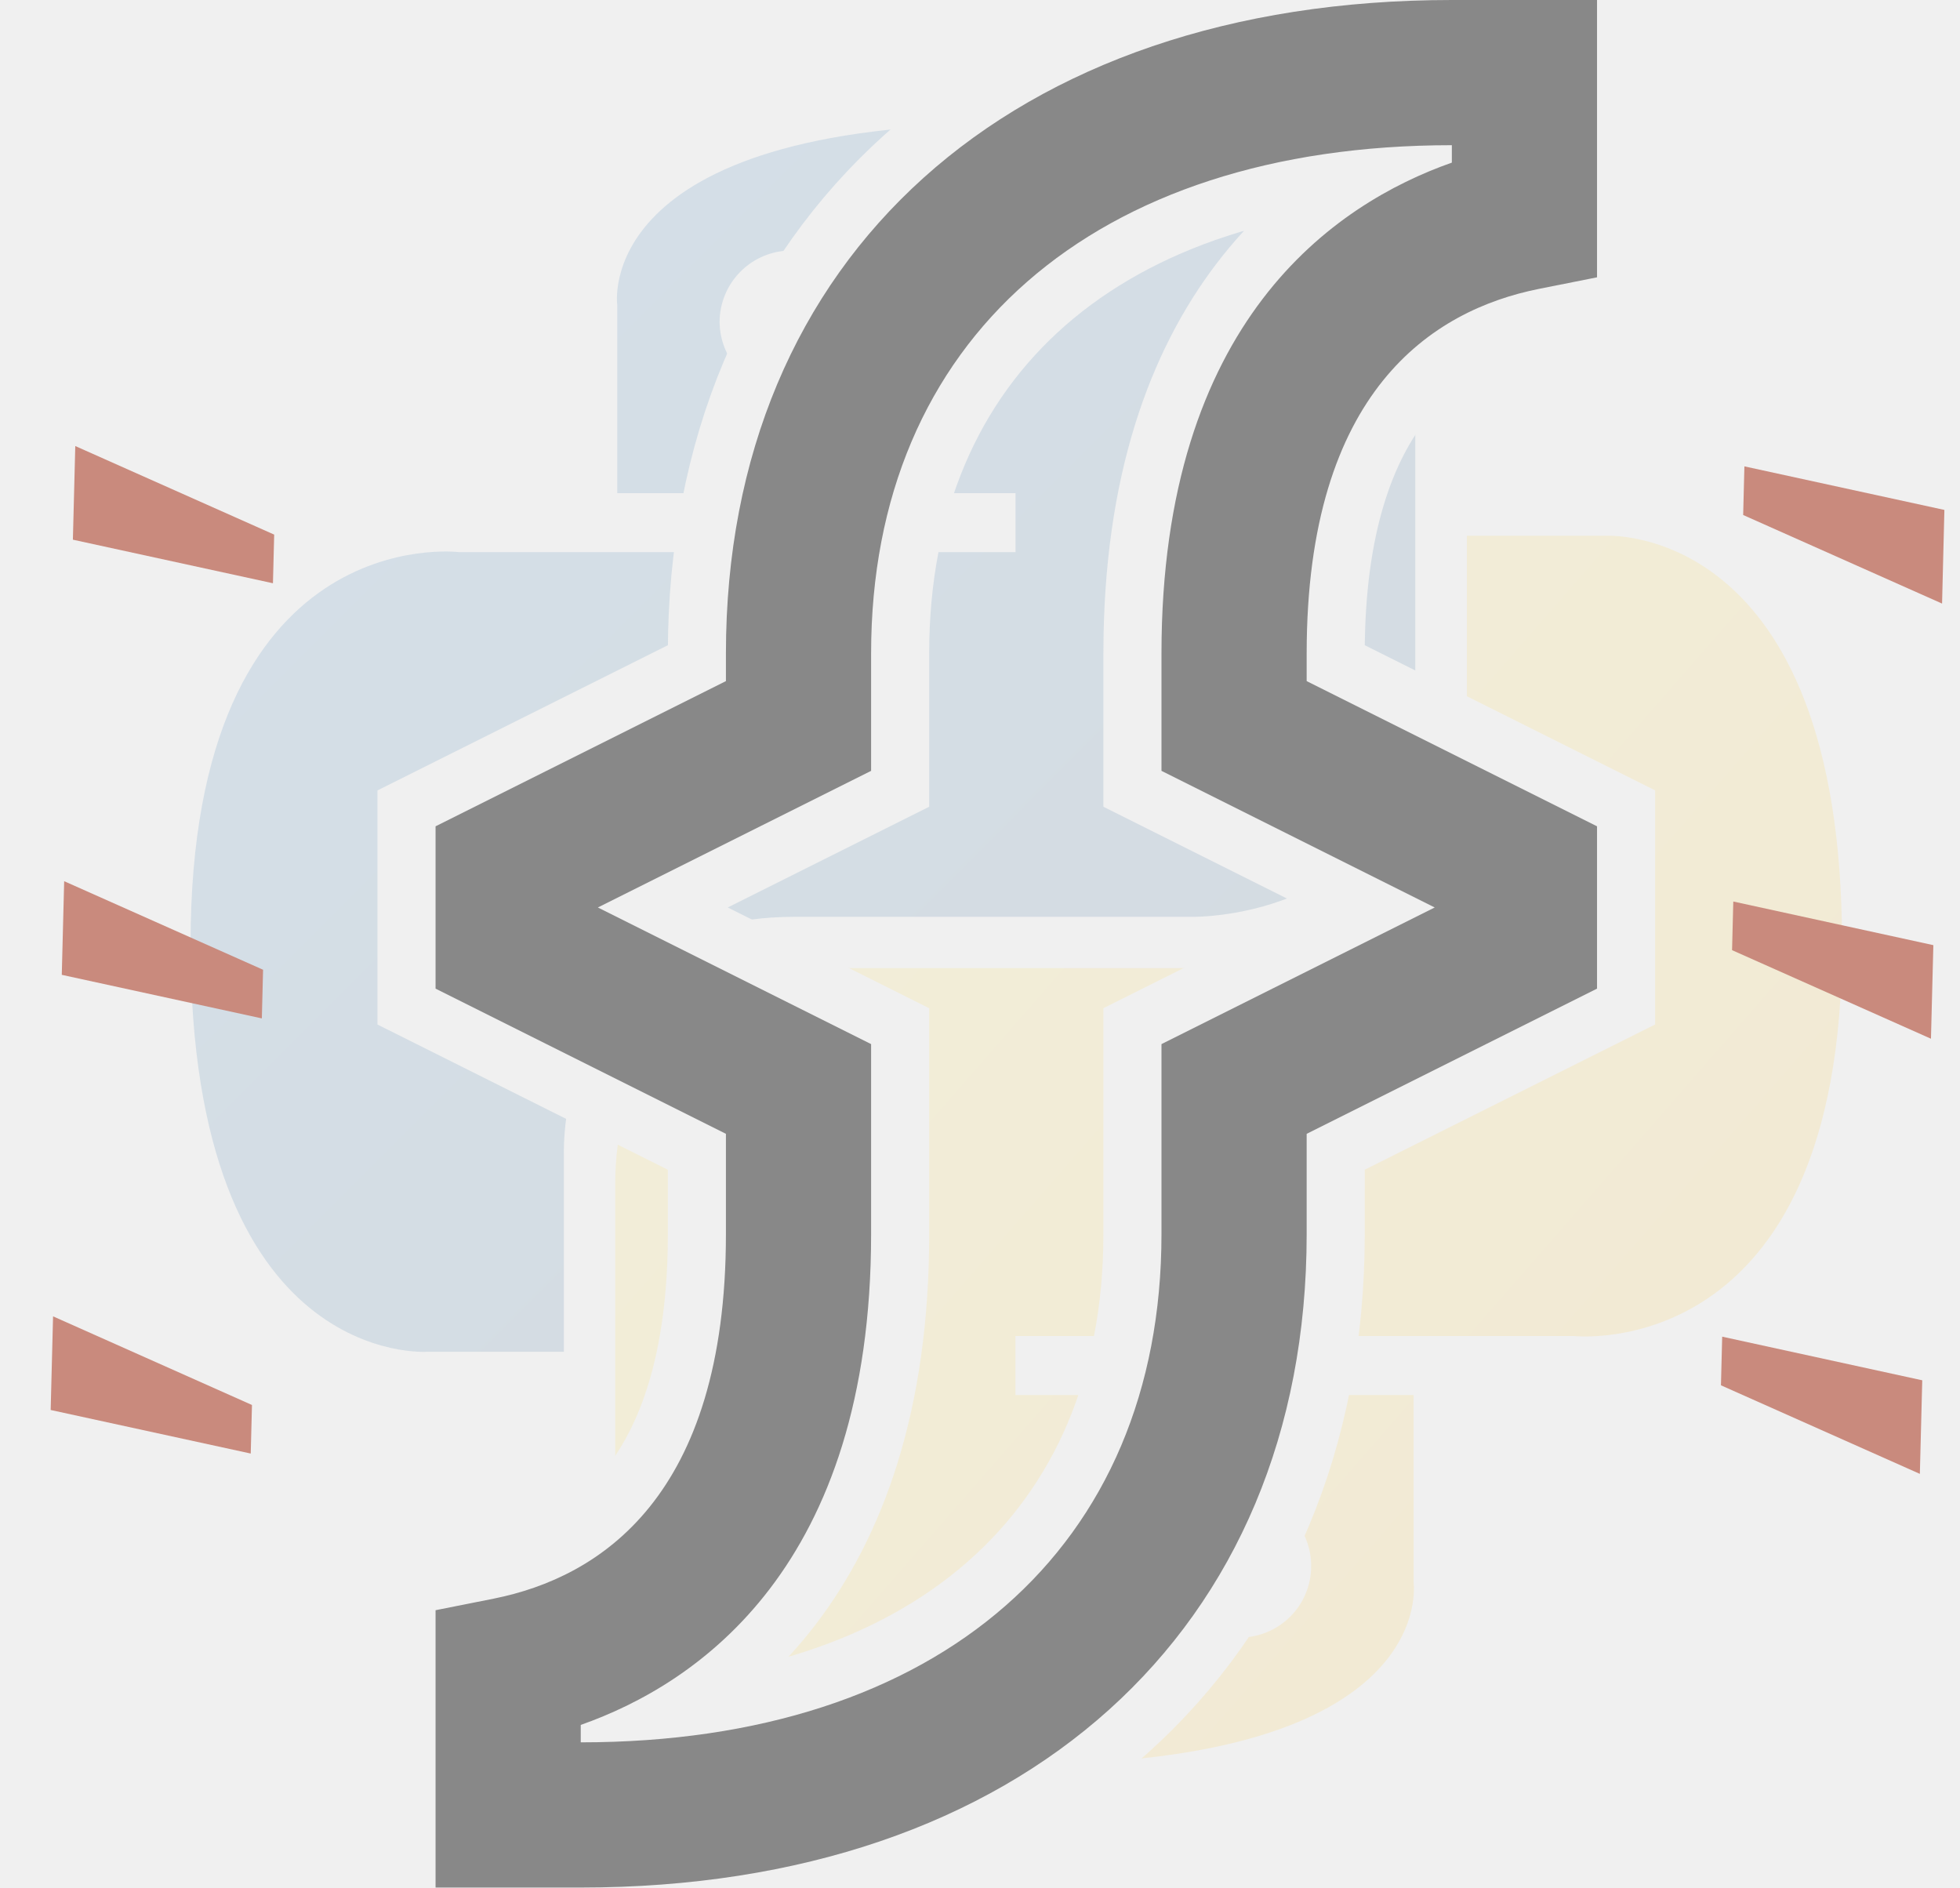
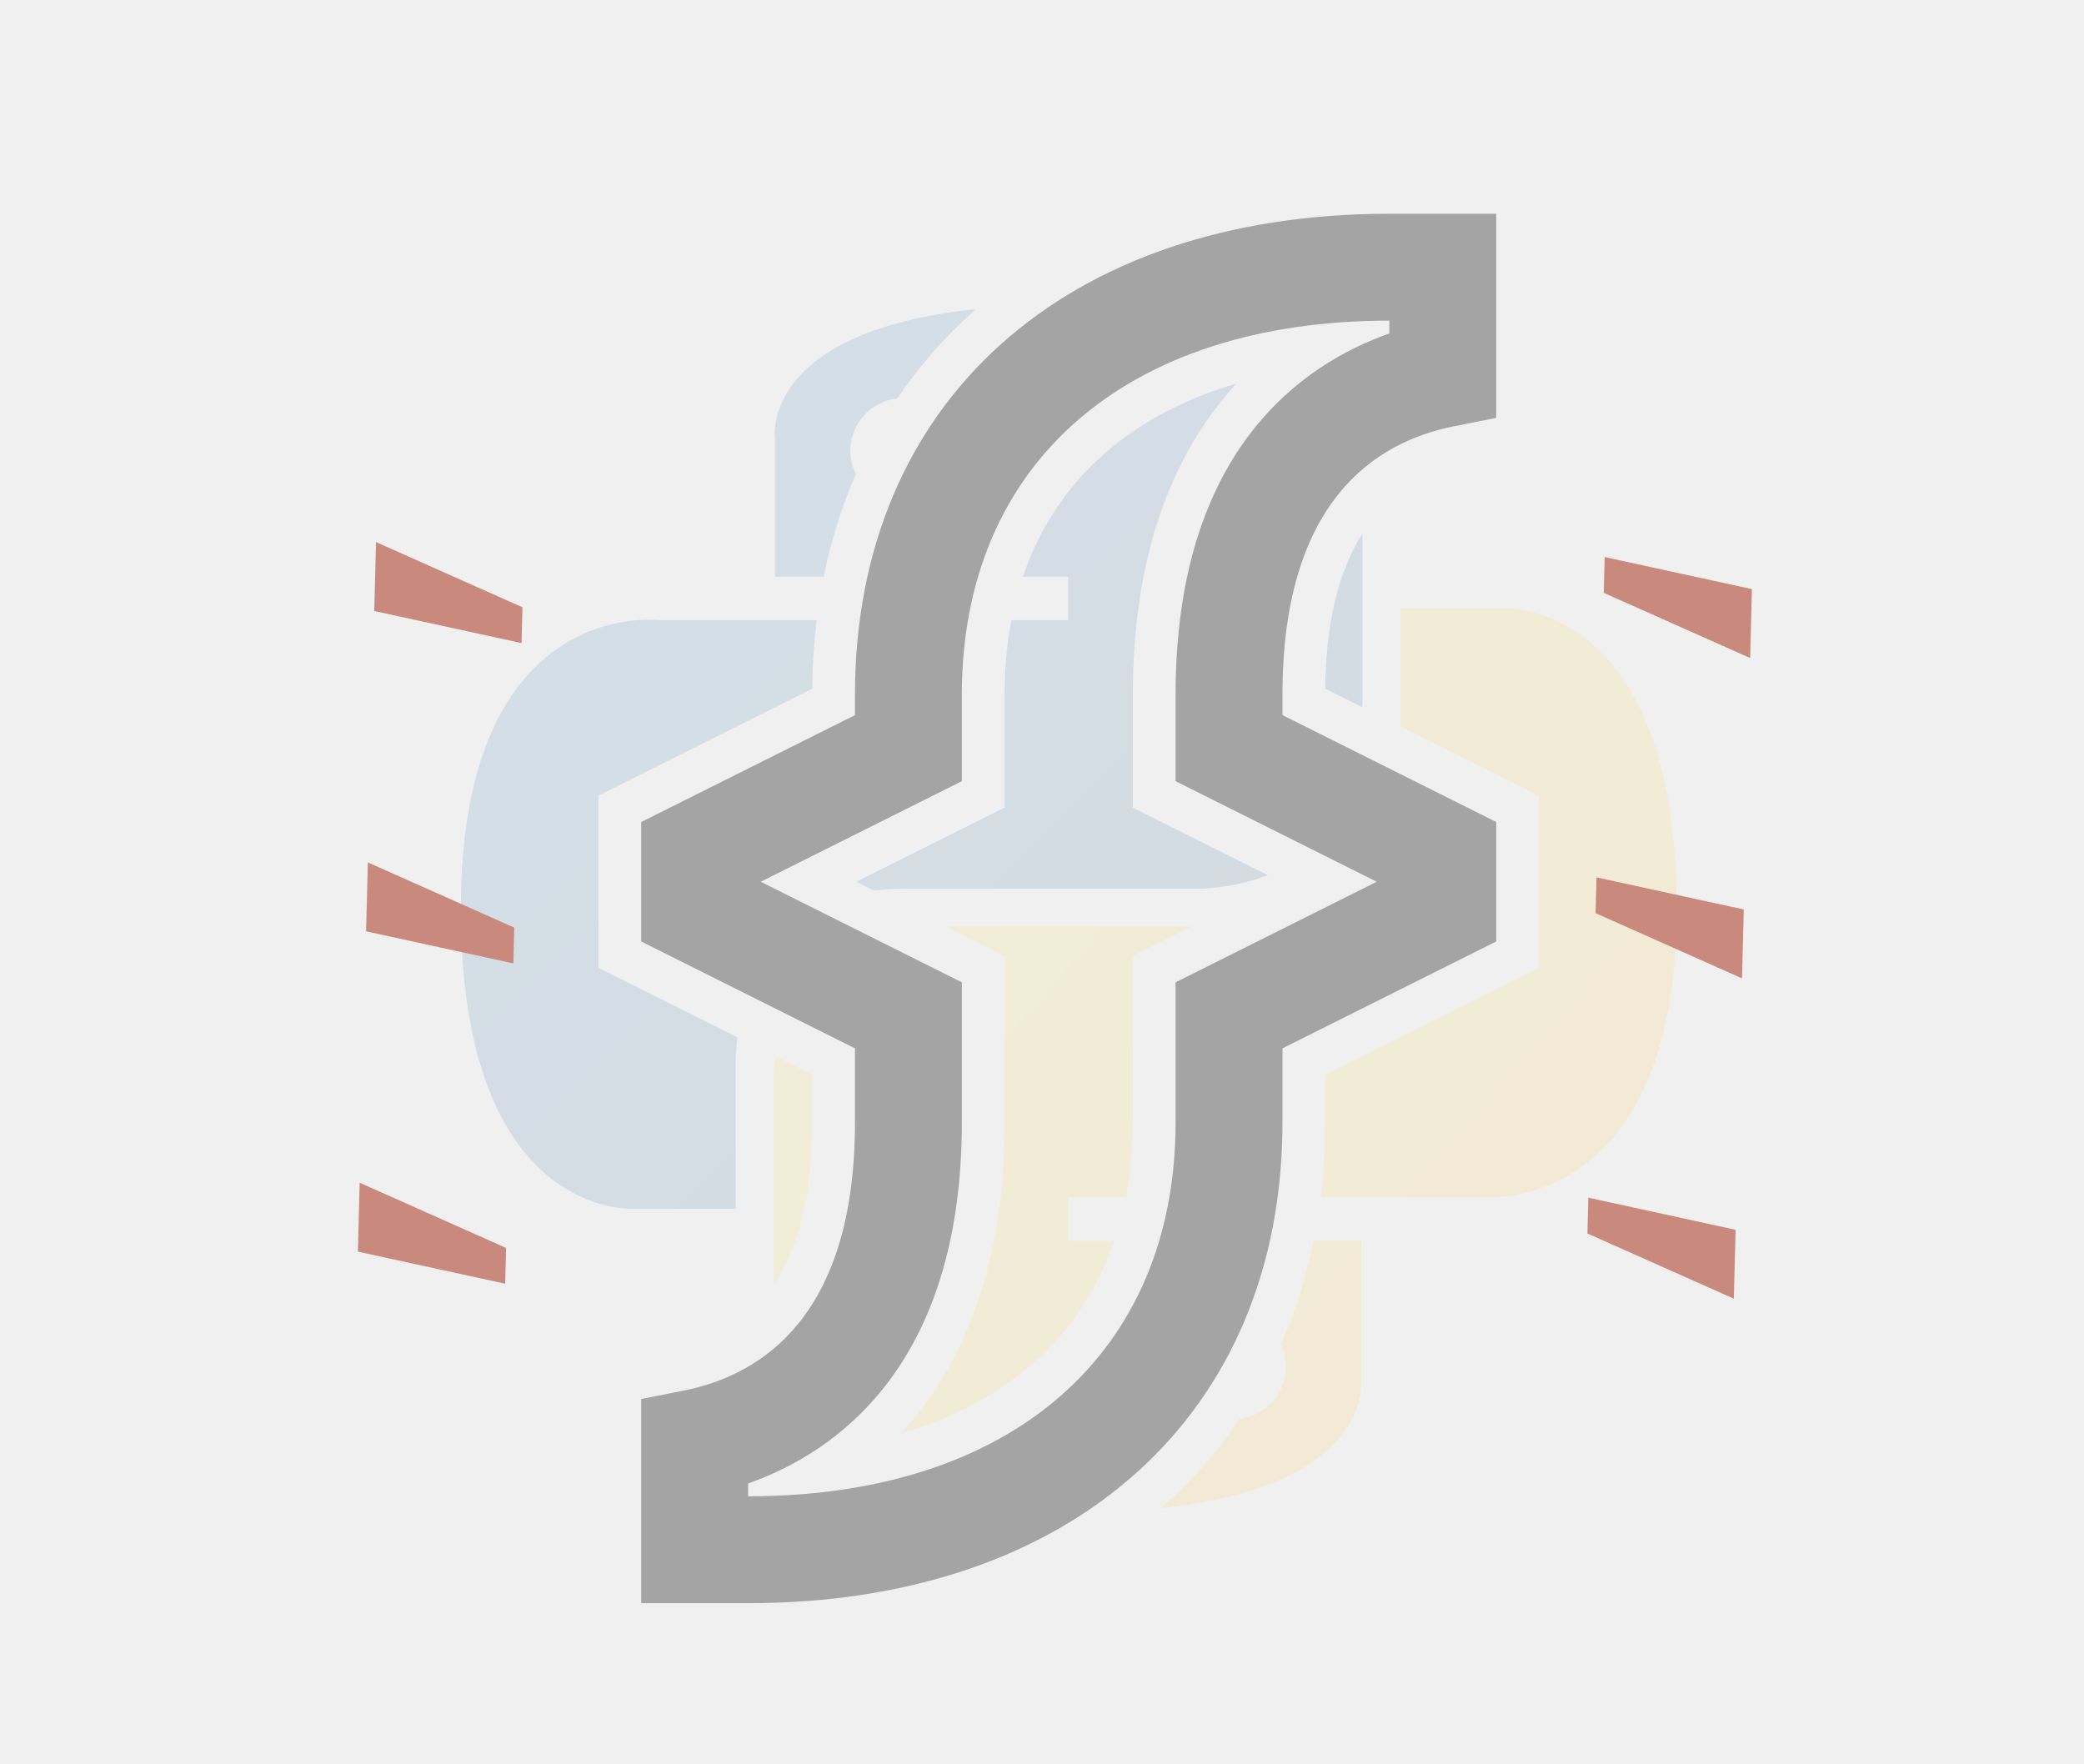
- <svg xmlns="http://www.w3.org/2000/svg" width="27" height="26" viewBox="0 0 27 26" fill="none">
+ <svg xmlns="http://www.w3.org/2000/svg" width="39" height="33" viewBox="0 0 39 33" fill="none">
+   <mask id="cutout" style="mask-type:luminance" maskUnits="userSpaceOnUse" x="6" y="3" width="27" height="28">
+     <path d="M33 4H6V30H33V4Z" fill="white" />
+     <path d="M14 30H12V26.18L12.804 26.02C14.262 25.727 16 24.62 16 21V19.618L12 17.618V15.382L16 13.382V13C16 7.533 19.925 4 26 4H28V7.82L27.196 7.98C25.738 8.273 24 9.38 24 13V13.382L28 15.382V17.618L24 19.618V21C24 26.467 20.075 30 14 30ZM14 28C18.935 28 22 25.318 22 21V18.382L25.764 16.5L22 14.618V13C22 8.422 24.385 6.808 26 6.24V6C21.065 6 18 8.682 18 13V14.618L14.236 16.5L18 18.382V21C18 25.578 15.615 27.192 14 27.76V28Z" fill="black" stroke="black" stroke-width="1.6" />
+   </mask>
+   <g mask="url(#cutout)">
+     <path d="M19.907 5.706C14.138 5.706 14.503 8.201 14.503 8.201V10.793H19.989V11.605H12.318C12.318 11.605 8.625 11.15 8.625 17.004C8.625 22.858 11.886 22.62 11.886 22.62H13.768V19.889C13.768 19.889 13.662 16.629 16.937 16.629H22.431C22.431 16.629 25.496 16.677 25.496 13.661V8.713C25.496 8.713 25.96 5.697 19.937 5.697L19.907 5.706ZM16.874 7.443C17.069 7.438 17.262 7.491 17.426 7.595C17.591 7.699 17.721 7.85 17.801 8.028C17.88 8.207 17.904 8.404 17.871 8.597C17.838 8.789 17.748 8.967 17.614 9.108C17.48 9.25 17.306 9.348 17.116 9.391C16.925 9.434 16.727 9.419 16.545 9.349C16.363 9.279 16.206 9.156 16.093 8.997C15.981 8.838 15.918 8.648 15.913 8.453V8.437C15.913 8.175 16.017 7.925 16.202 7.74C16.387 7.555 16.638 7.451 16.899 7.451L16.874 7.443Z" fill="url(#pyt)" fill-opacity="0.15" />
+     <path d="M20.069 28.302C25.838 28.302 25.473 25.799 25.473 25.799V23.216H19.988V22.403H27.682C27.682 22.403 31.375 22.816 31.375 16.996C31.375 11.176 28.114 11.38 28.114 11.38H26.207V14.075C26.207 14.075 26.313 17.336 23.039 17.336H17.542C17.542 17.336 14.475 17.289 14.475 20.305V25.288C14.475 25.288 14.01 28.303 20.034 28.303H20.067L20.069 28.302ZM23.101 26.557C22.906 26.562 22.714 26.509 22.549 26.405C22.384 26.301 22.254 26.15 22.175 25.972C22.096 25.793 22.071 25.596 22.105 25.403C22.138 25.211 22.227 25.033 22.362 24.892C22.496 24.75 22.669 24.652 22.86 24.609C23.05 24.566 23.249 24.581 23.431 24.651C23.613 24.721 23.77 24.844 23.883 25.003C23.995 25.162 24.058 25.352 24.062 25.547V25.571C24.062 25.833 23.959 26.084 23.774 26.268C23.589 26.453 23.338 26.557 23.076 26.557H23.101Z" fill="url(#hon)" fill-opacity="0.15" />
+   </g>
+   <path d="M14 30H12V26.18L12.804 26.02C14.262 25.727 16 24.62 16 21V19.618L12 17.618V15.382L16 13.382V13C16 7.533 19.925 4 26 4H28V7.82L27.196 7.98C25.738 8.273 24 9.38 24 13V13.382L28 15.382V17.618L24 19.618V21C24 26.467 20.075 30 14 30ZM14 28C18.935 28 22 25.318 22 21V18.382L25.764 16.5L22 14.618V13C22 8.422 24.385 6.808 26 6.24V6C21.065 6 18 8.682 18 13V14.618L14.236 16.5L18 18.382V21C18 25.578 15.615 27.192 14 27.76V28Z" fill="#888888" fill-opacity="0.733" />
+   <path d="M9.777 11.364L9.76 12.034L7.004 11.434L7.037 10.144L9.777 11.364ZM9.624 17.358L9.607 18.028L6.851 17.428L6.884 16.138L9.624 17.358ZM9.471 23.353L9.454 24.022L6.698 23.422L6.731 22.132L9.471 23.353Z" fill="#C98A7D" />
+   <path d="M32.785 11.024L32.753 12.314L30.013 11.094L30.03 10.424L32.785 11.024ZM32.633 17.019L32.6 18.308L29.86 17.088L29.877 16.418L32.633 17.019ZM32.48 23.013L32.447 24.302L29.707 23.082L29.724 22.412L32.48 23.013Z" fill="#C98A7D" />
  <defs>
-     <g id="carbon:function">
-       <path d="M8 26H6V22.18L6.804 22.02C8.262 21.727 10 20.62 10 17V15.618L6 13.618V11.382L10 9.382V9C10 3.533 13.925 0 20 0H22V3.82L21.196 3.98C19.738 4.273 18 5.38 18 9V9.382L22 11.382V13.618L18 15.618V17C18 22.467 14.075 26 8 26ZM8 24C12.935 24 16 21.318 16 17V14.382L19.764 12.5L16 10.618V9C16 4.422 18.385 2.808 20 2.24V2C15.065 2 12 4.682 12 9V10.618L8.236 12.5L12 14.382V17C12 21.578 9.615 23.192 8 23.76V24Z" />
-     </g>
-     <mask id="cutout">
-       <rect width="100%" height="100%" fill="white" />
-       <use href="#carbon:function" fill="black" stroke="black" stroke-width="1.6" />
-     </mask>
-   </defs>
-   <g mask="url(#cutout)">
-     <path d="M13.907 1.706C8.138 1.706 8.503 4.201 8.503 4.201V6.793H13.989V7.605H6.318C6.318 7.605 2.625 7.15 2.625 13.004C2.625 18.858 5.886 18.62 5.886 18.62H7.768V15.889C7.768 15.889 7.662 12.629 10.937 12.629H16.431C16.431 12.629 19.496 12.677 19.496 9.661V4.713C19.496 4.713 19.96 1.696 13.937 1.696L13.907 1.706ZM10.874 3.443C11.069 3.438 11.261 3.491 11.426 3.595C11.591 3.699 11.722 3.85 11.801 4.028C11.88 4.207 11.904 4.404 11.871 4.597C11.838 4.789 11.748 4.967 11.614 5.108C11.479 5.25 11.306 5.348 11.116 5.391C10.925 5.434 10.727 5.419 10.545 5.349C10.363 5.279 10.206 5.156 10.093 4.997C9.981 4.838 9.918 4.648 9.913 4.453V4.437C9.913 4.175 10.017 3.925 10.202 3.74C10.387 3.555 10.638 3.451 10.899 3.451L10.874 3.443Z" fill="url(#pyt)" fill-opacity="0.15" />
-     <path d="M14.069 24.302C19.838 24.302 19.473 21.799 19.473 21.799V19.216H13.988V18.403H21.682C21.682 18.403 25.375 18.816 25.375 12.996C25.375 7.176 22.114 7.38 22.114 7.38H20.207V10.075C20.207 10.075 20.313 13.336 17.039 13.336H11.542C11.542 13.336 8.475 13.289 8.475 16.305V21.288C8.475 21.288 8.01 24.303 14.034 24.303H14.067L14.069 24.302ZM17.101 22.557C16.906 22.562 16.714 22.509 16.549 22.405C16.384 22.301 16.254 22.15 16.175 21.972C16.096 21.793 16.071 21.596 16.105 21.403C16.138 21.211 16.227 21.033 16.362 20.892C16.496 20.75 16.669 20.652 16.86 20.609C17.05 20.566 17.249 20.581 17.431 20.651C17.613 20.721 17.77 20.844 17.883 21.003C17.995 21.162 18.058 21.352 18.062 21.547V21.571C18.062 21.833 17.959 22.084 17.774 22.268C17.589 22.453 17.338 22.557 17.076 22.557H17.101Z" fill="url(#hon)" fill-opacity="0.15" />
-   </g>
-   <use href="#carbon:function" fill="#888" />
-   <path d="M3.777 7.364L3.76 8.034L1.004 7.434L1.037 6.144L3.777 7.364ZM3.624 13.358L3.607 14.028L0.851 13.428L0.884 12.138L3.624 13.358ZM3.471 19.353L3.454 20.022L0.698 19.422L0.731 18.132L3.471 19.353Z" fill="#C98A7D" />
-   <path d="M26.785 7.024L26.753 8.314L24.013 7.094L24.03 6.424L26.785 7.024ZM26.633 13.019L26.6 14.308L23.86 13.088L23.877 12.418L26.633 13.019ZM26.48 19.013L26.447 20.302L23.707 19.082L23.724 18.412L26.48 19.013Z" fill="#C98A7D" />
-   <defs>
-     <linearGradient id="pyt" x1="4.873" y1="3.919" x2="15.669" y2="14.69" gradientUnits="userSpaceOnUse">
+     <linearGradient id="pyt" x1="10.873" y1="7.919" x2="21.669" y2="18.69" gradientUnits="userSpaceOnUse">
      <stop stop-color="#387EB8" />
      <stop offset="1" stop-color="#366994" />
    </linearGradient>
-     <linearGradient id="hon" x1="11.26" y1="10.935" x2="23.594" y2="21.703" gradientUnits="userSpaceOnUse">
+     <linearGradient id="hon" x1="17.26" y1="14.935" x2="29.594" y2="25.703" gradientUnits="userSpaceOnUse">
      <stop stop-color="#FFE052" />
      <stop offset="1" stop-color="#FFC331" />
    </linearGradient>
  </defs>
</svg>
